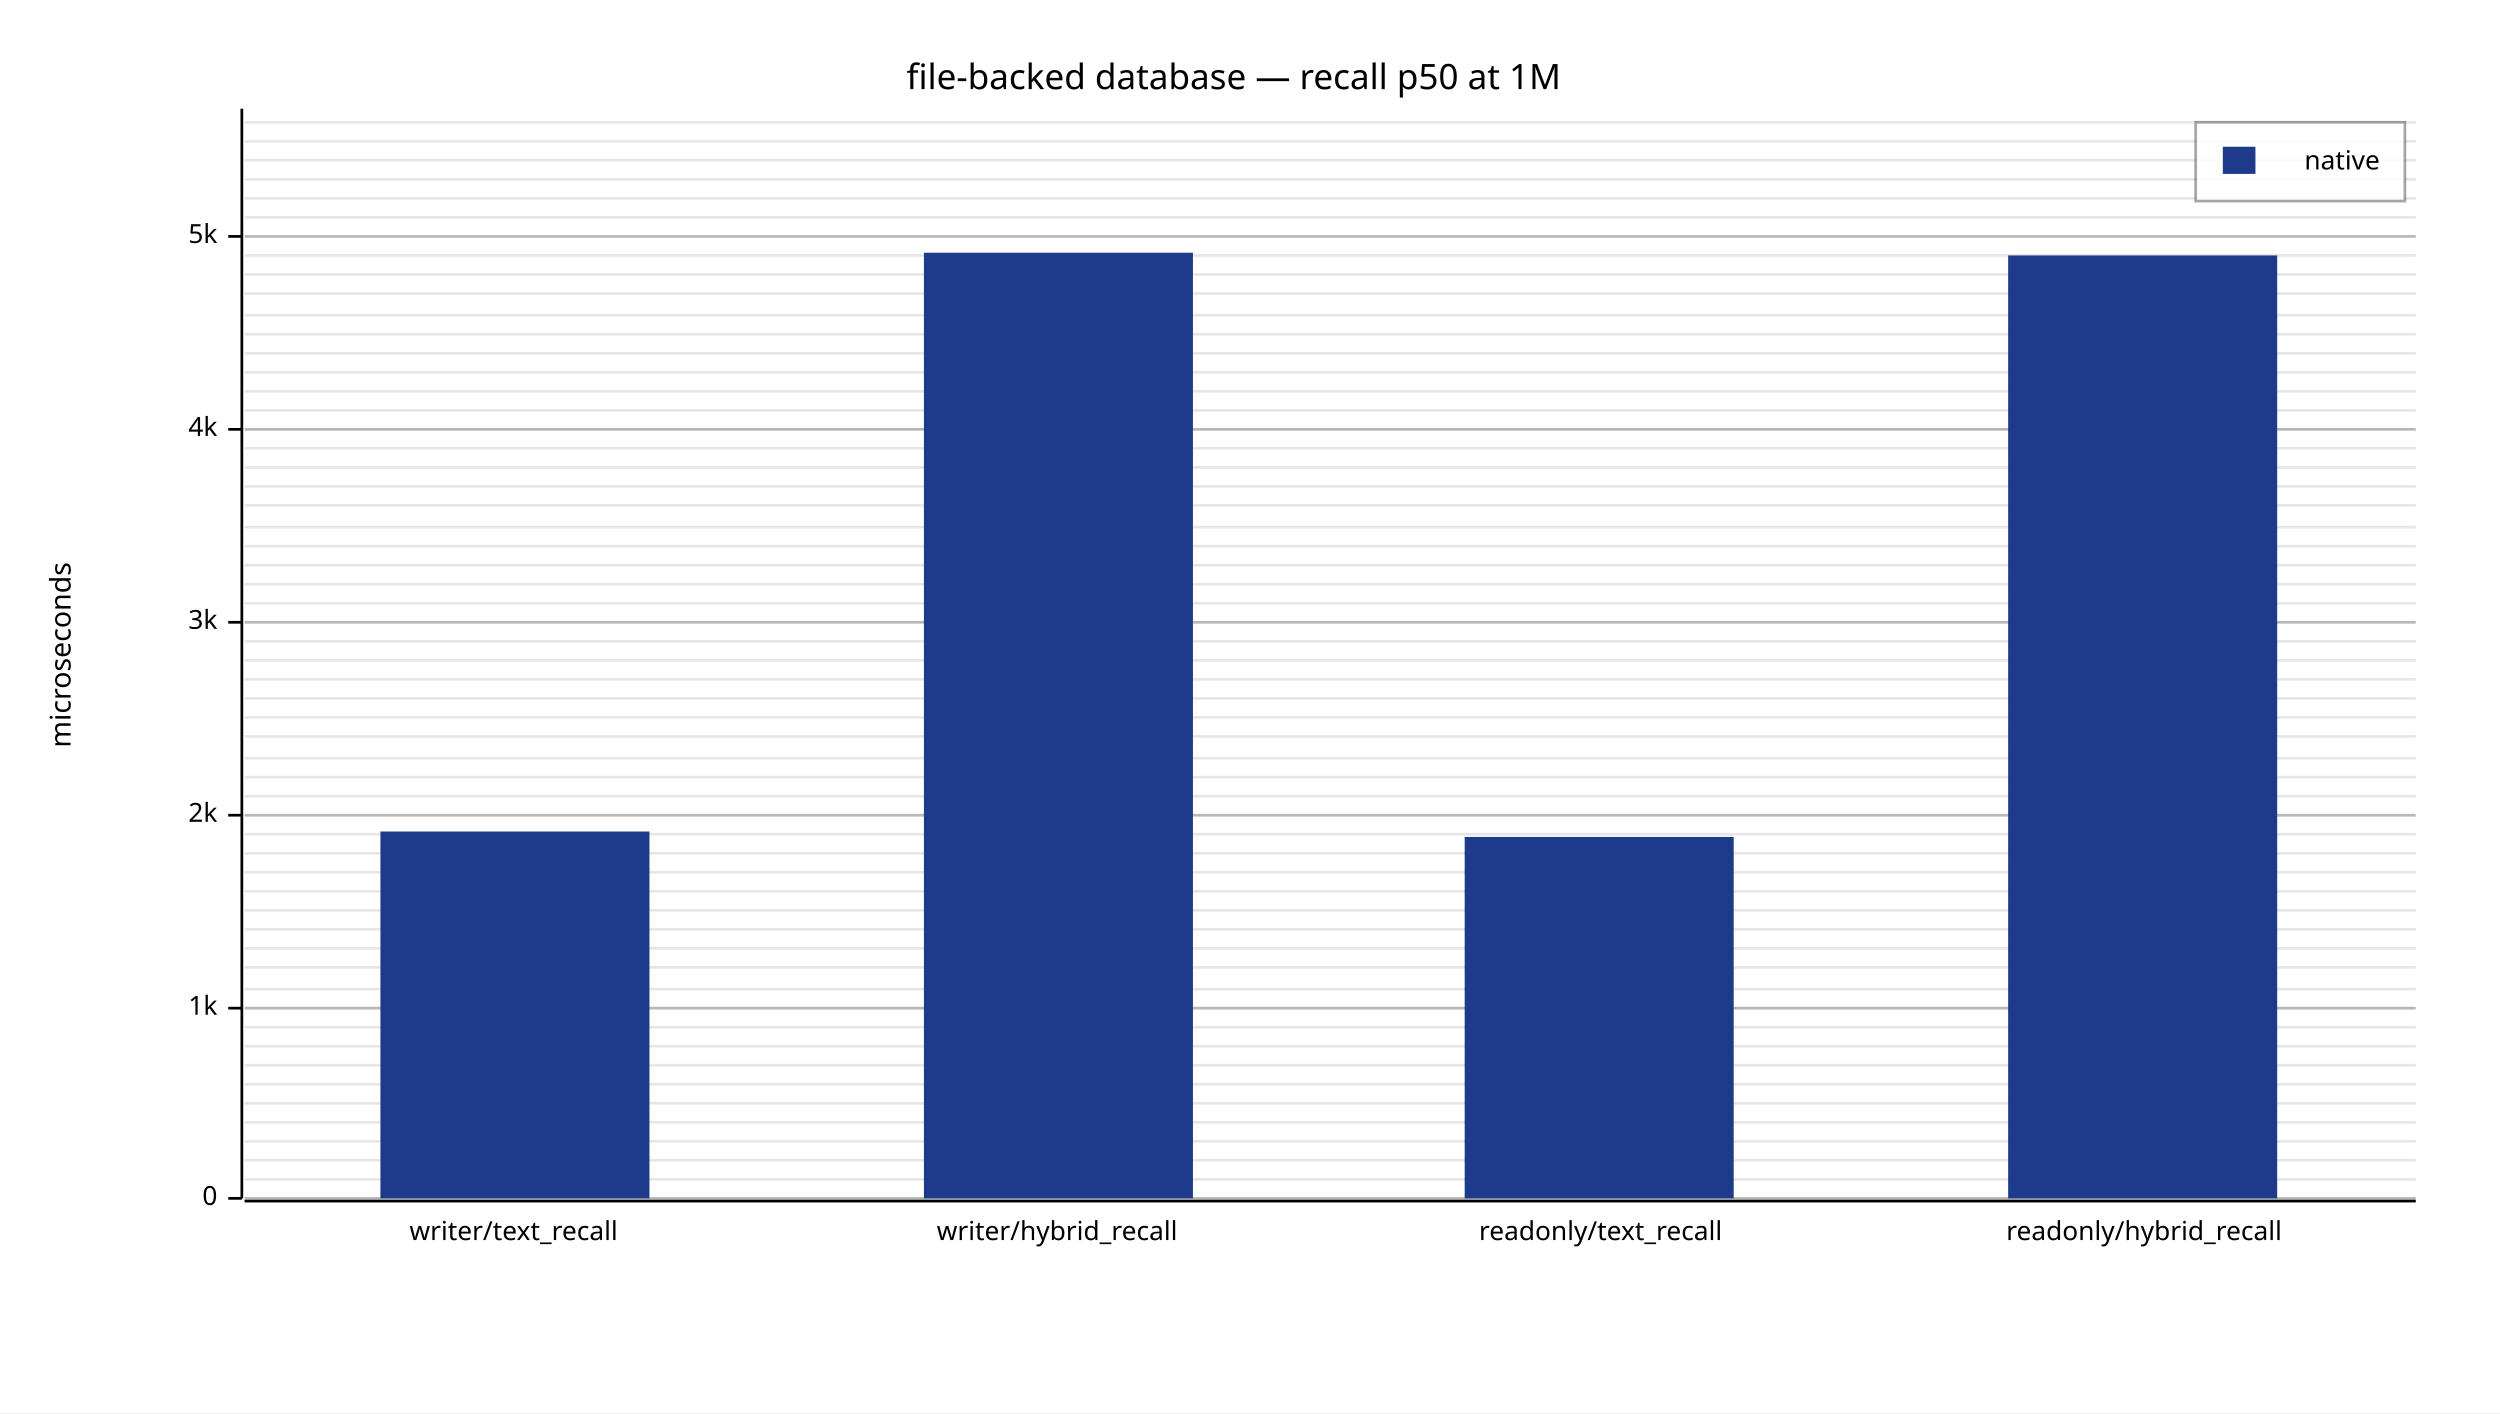
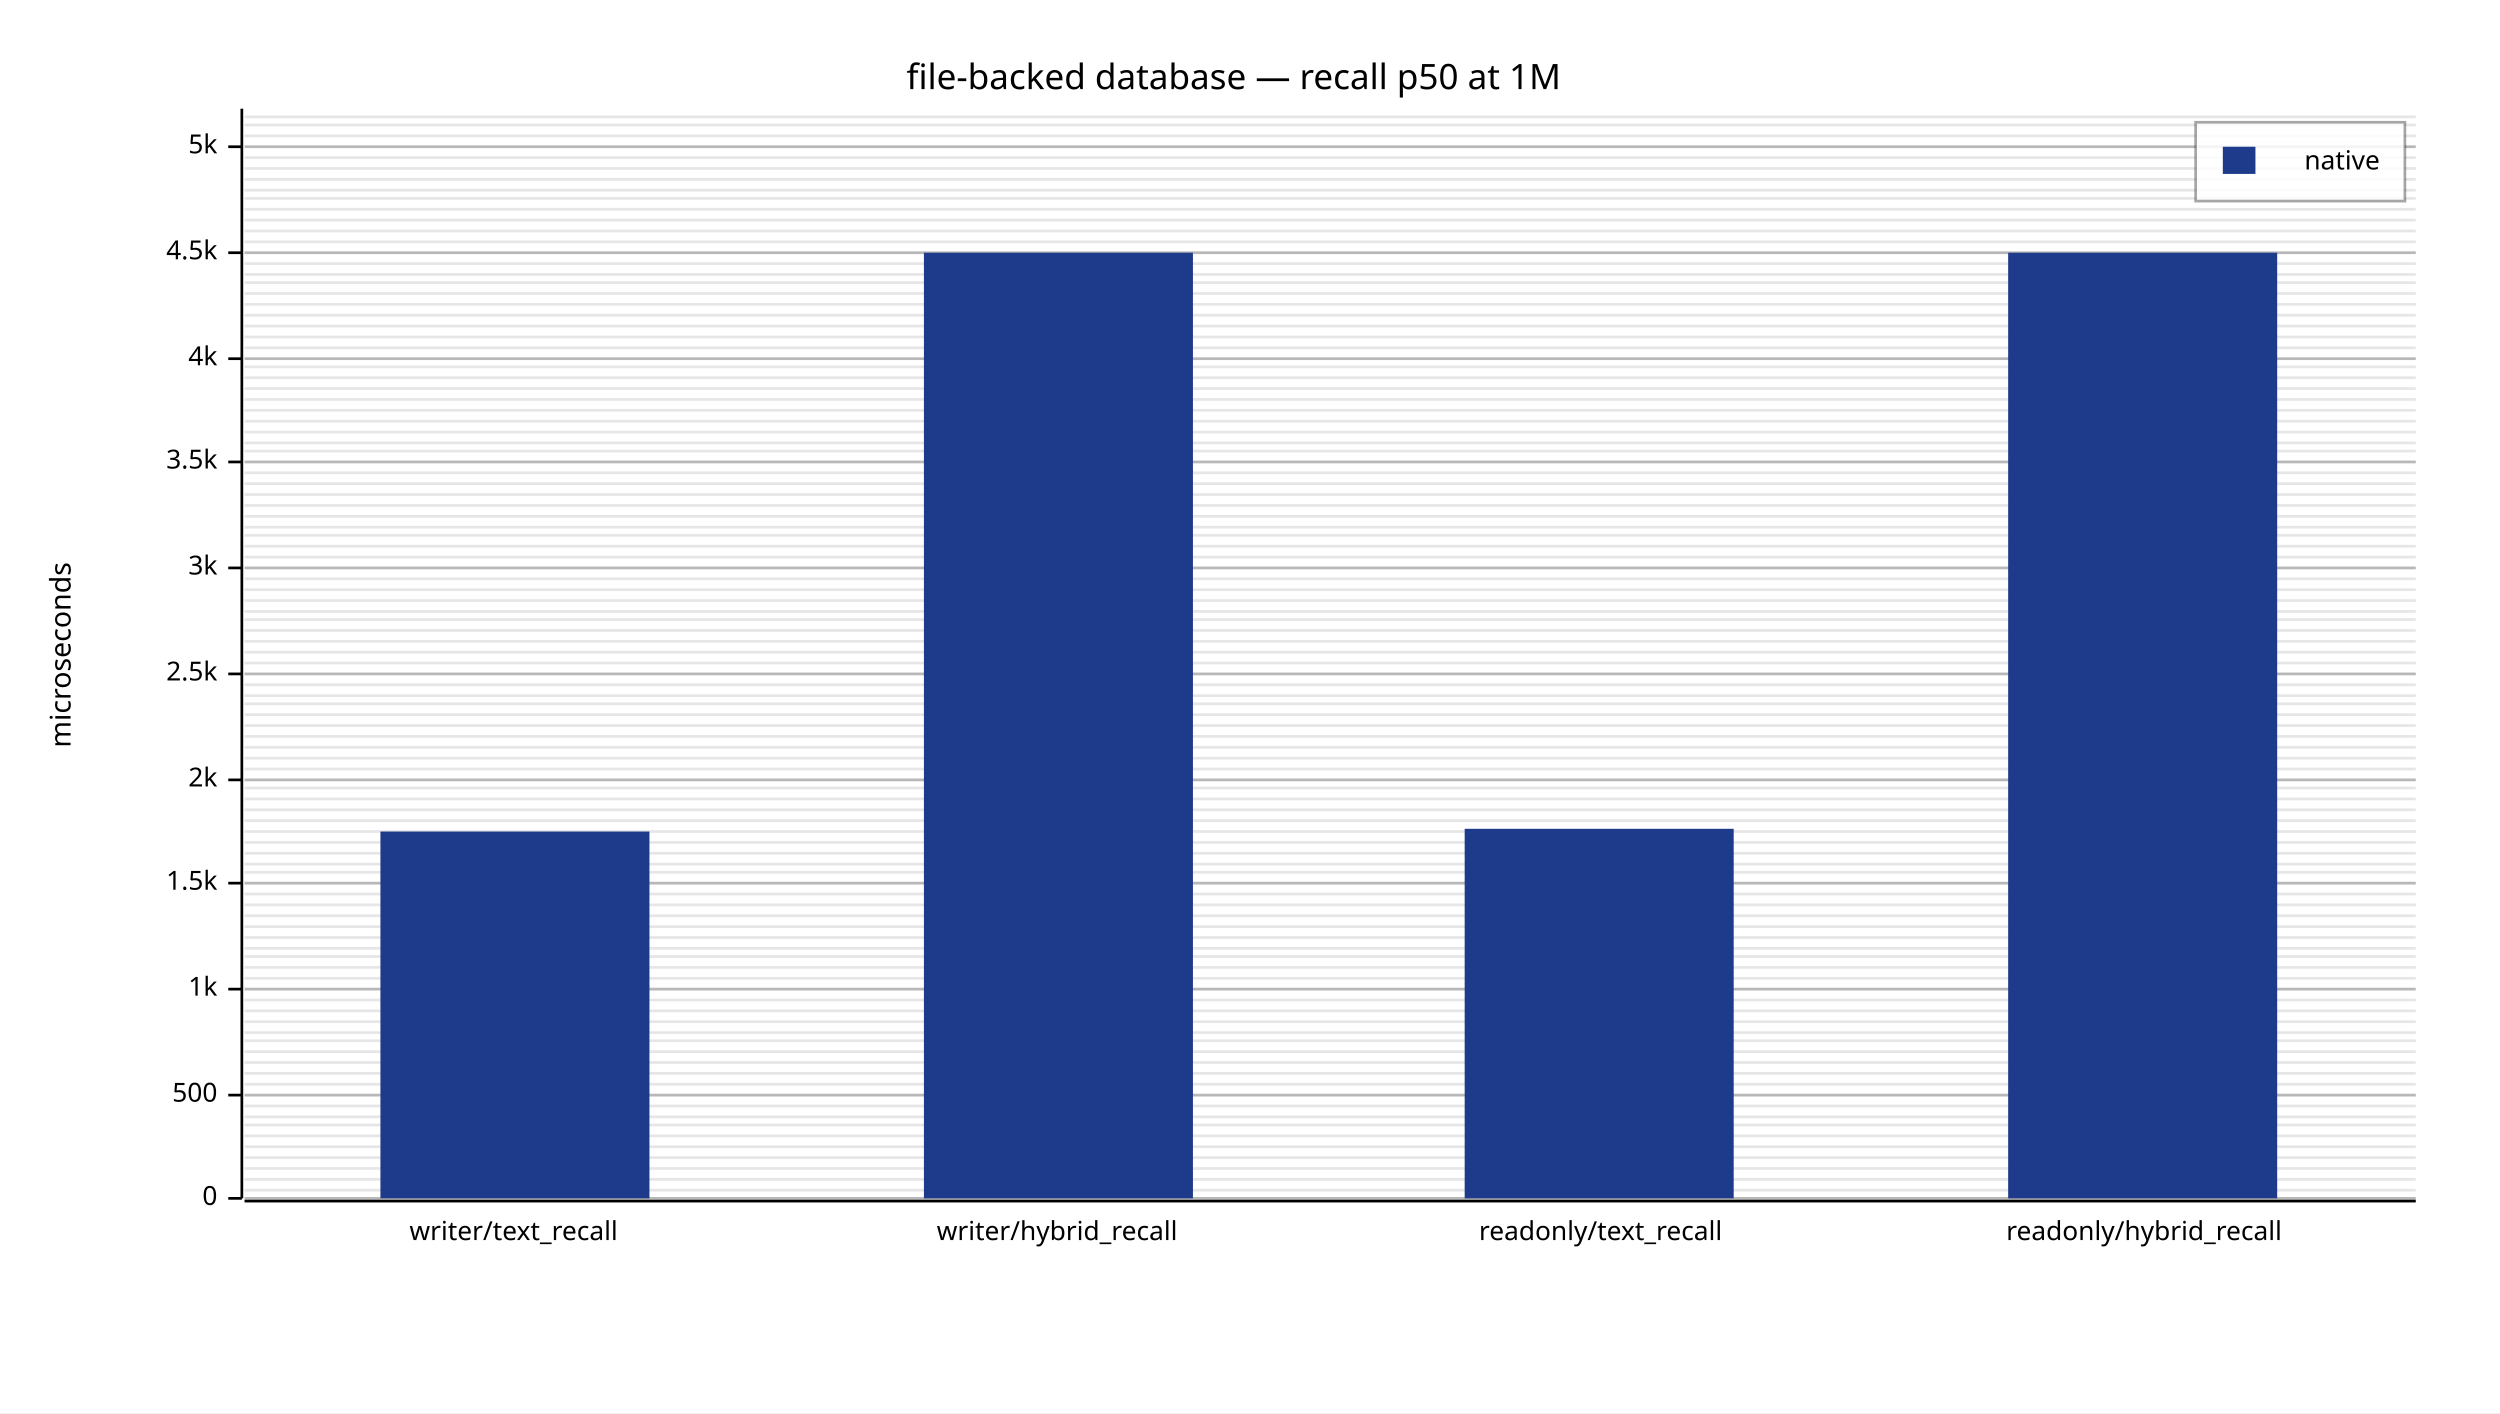
<svg xmlns="http://www.w3.org/2000/svg" width="920" height="520" viewBox="0 0 920 520">
  <rect x="0" y="0" width="920" height="520" opacity="1" fill="#FFFFFF" stroke="none" />
  <text x="454" y="23" dy="0.76em" text-anchor="middle" font-family="sans-serif" font-size="12.903" opacity="1" fill="#000000">
file-backed database — recall p50 at 1M
</text>
  <line opacity="0.1" stroke="#000000" stroke-width="1" x1="90" y1="441" x2="889" y2="441" />
+   <line opacity="0.1" stroke="#000000" stroke-width="1" x1="90" y1="438" x2="889" y2="438" />
  <line opacity="0.1" stroke="#000000" stroke-width="1" x1="90" y1="434" x2="889" y2="434" />
-   <line opacity="0.1" stroke="#000000" stroke-width="1" x1="90" y1="427" x2="889" y2="427" />
-   <line opacity="0.1" stroke="#000000" stroke-width="1" x1="90" y1="420" x2="889" y2="420" />
-   <line opacity="0.1" stroke="#000000" stroke-width="1" x1="90" y1="413" x2="889" y2="413" />
-   <line opacity="0.1" stroke="#000000" stroke-width="1" x1="90" y1="406" x2="889" y2="406" />
+   <line opacity="0.1" stroke="#000000" stroke-width="1" x1="90" y1="430" x2="889" y2="430" />
+   <line opacity="0.1" stroke="#000000" stroke-width="1" x1="90" y1="426" x2="889" y2="426" />
+   <line opacity="0.1" stroke="#000000" stroke-width="1" x1="90" y1="422" x2="889" y2="422" />
+   <line opacity="0.1" stroke="#000000" stroke-width="1" x1="90" y1="418" x2="889" y2="418" />
+   <line opacity="0.1" stroke="#000000" stroke-width="1" x1="90" y1="414" x2="889" y2="414" />
+   <line opacity="0.1" stroke="#000000" stroke-width="1" x1="90" y1="411" x2="889" y2="411" />
+   <line opacity="0.1" stroke="#000000" stroke-width="1" x1="90" y1="407" x2="889" y2="407" />
+   <line opacity="0.1" stroke="#000000" stroke-width="1" x1="90" y1="403" x2="889" y2="403" />
  <line opacity="0.1" stroke="#000000" stroke-width="1" x1="90" y1="399" x2="889" y2="399" />
-   <line opacity="0.1" stroke="#000000" stroke-width="1" x1="90" y1="392" x2="889" y2="392" />
-   <line opacity="0.1" stroke="#000000" stroke-width="1" x1="90" y1="385" x2="889" y2="385" />
-   <line opacity="0.1" stroke="#000000" stroke-width="1" x1="90" y1="378" x2="889" y2="378" />
-   <line opacity="0.1" stroke="#000000" stroke-width="1" x1="90" y1="371" x2="889" y2="371" />
+   <line opacity="0.1" stroke="#000000" stroke-width="1" x1="90" y1="395" x2="889" y2="395" />
+   <line opacity="0.1" stroke="#000000" stroke-width="1" x1="90" y1="391" x2="889" y2="391" />
+   <line opacity="0.1" stroke="#000000" stroke-width="1" x1="90" y1="387" x2="889" y2="387" />
+   <line opacity="0.1" stroke="#000000" stroke-width="1" x1="90" y1="383" x2="889" y2="383" />
+   <line opacity="0.1" stroke="#000000" stroke-width="1" x1="90" y1="380" x2="889" y2="380" />
+   <line opacity="0.1" stroke="#000000" stroke-width="1" x1="90" y1="376" x2="889" y2="376" />
+   <line opacity="0.1" stroke="#000000" stroke-width="1" x1="90" y1="372" x2="889" y2="372" />
+   <line opacity="0.1" stroke="#000000" stroke-width="1" x1="90" y1="368" x2="889" y2="368" />
  <line opacity="0.1" stroke="#000000" stroke-width="1" x1="90" y1="364" x2="889" y2="364" />
+   <line opacity="0.1" stroke="#000000" stroke-width="1" x1="90" y1="360" x2="889" y2="360" />
  <line opacity="0.1" stroke="#000000" stroke-width="1" x1="90" y1="356" x2="889" y2="356" />
+   <line opacity="0.1" stroke="#000000" stroke-width="1" x1="90" y1="352" x2="889" y2="352" />
  <line opacity="0.1" stroke="#000000" stroke-width="1" x1="90" y1="349" x2="889" y2="349" />
-   <line opacity="0.1" stroke="#000000" stroke-width="1" x1="90" y1="342" x2="889" y2="342" />
-   <line opacity="0.1" stroke="#000000" stroke-width="1" x1="90" y1="335" x2="889" y2="335" />
-   <line opacity="0.1" stroke="#000000" stroke-width="1" x1="90" y1="328" x2="889" y2="328" />
+   <line opacity="0.1" stroke="#000000" stroke-width="1" x1="90" y1="345" x2="889" y2="345" />
+   <line opacity="0.1" stroke="#000000" stroke-width="1" x1="90" y1="341" x2="889" y2="341" />
+   <line opacity="0.1" stroke="#000000" stroke-width="1" x1="90" y1="337" x2="889" y2="337" />
+   <line opacity="0.1" stroke="#000000" stroke-width="1" x1="90" y1="333" x2="889" y2="333" />
+   <line opacity="0.1" stroke="#000000" stroke-width="1" x1="90" y1="329" x2="889" y2="329" />
+   <line opacity="0.1" stroke="#000000" stroke-width="1" x1="90" y1="325" x2="889" y2="325" />
  <line opacity="0.1" stroke="#000000" stroke-width="1" x1="90" y1="321" x2="889" y2="321" />
+   <line opacity="0.1" stroke="#000000" stroke-width="1" x1="90" y1="318" x2="889" y2="318" />
  <line opacity="0.1" stroke="#000000" stroke-width="1" x1="90" y1="314" x2="889" y2="314" />
-   <line opacity="0.1" stroke="#000000" stroke-width="1" x1="90" y1="307" x2="889" y2="307" />
-   <line opacity="0.1" stroke="#000000" stroke-width="1" x1="90" y1="300" x2="889" y2="300" />
-   <line opacity="0.1" stroke="#000000" stroke-width="1" x1="90" y1="293" x2="889" y2="293" />
-   <line opacity="0.1" stroke="#000000" stroke-width="1" x1="90" y1="286" x2="889" y2="286" />
+   <line opacity="0.1" stroke="#000000" stroke-width="1" x1="90" y1="310" x2="889" y2="310" />
+   <line opacity="0.1" stroke="#000000" stroke-width="1" x1="90" y1="306" x2="889" y2="306" />
+   <line opacity="0.1" stroke="#000000" stroke-width="1" x1="90" y1="302" x2="889" y2="302" />
+   <line opacity="0.1" stroke="#000000" stroke-width="1" x1="90" y1="298" x2="889" y2="298" />
+   <line opacity="0.1" stroke="#000000" stroke-width="1" x1="90" y1="294" x2="889" y2="294" />
+   <line opacity="0.1" stroke="#000000" stroke-width="1" x1="90" y1="290" x2="889" y2="290" />
+   <line opacity="0.1" stroke="#000000" stroke-width="1" x1="90" y1="287" x2="889" y2="287" />
+   <line opacity="0.1" stroke="#000000" stroke-width="1" x1="90" y1="283" x2="889" y2="283" />
  <line opacity="0.1" stroke="#000000" stroke-width="1" x1="90" y1="279" x2="889" y2="279" />
+   <line opacity="0.1" stroke="#000000" stroke-width="1" x1="90" y1="275" x2="889" y2="275" />
  <line opacity="0.1" stroke="#000000" stroke-width="1" x1="90" y1="271" x2="889" y2="271" />
-   <line opacity="0.1" stroke="#000000" stroke-width="1" x1="90" y1="264" x2="889" y2="264" />
-   <line opacity="0.1" stroke="#000000" stroke-width="1" x1="90" y1="257" x2="889" y2="257" />
-   <line opacity="0.1" stroke="#000000" stroke-width="1" x1="90" y1="250" x2="889" y2="250" />
-   <line opacity="0.1" stroke="#000000" stroke-width="1" x1="90" y1="243" x2="889" y2="243" />
+   <line opacity="0.1" stroke="#000000" stroke-width="1" x1="90" y1="267" x2="889" y2="267" />
+   <line opacity="0.1" stroke="#000000" stroke-width="1" x1="90" y1="263" x2="889" y2="263" />
+   <line opacity="0.1" stroke="#000000" stroke-width="1" x1="90" y1="259" x2="889" y2="259" />
+   <line opacity="0.1" stroke="#000000" stroke-width="1" x1="90" y1="256" x2="889" y2="256" />
+   <line opacity="0.1" stroke="#000000" stroke-width="1" x1="90" y1="252" x2="889" y2="252" />
+   <line opacity="0.1" stroke="#000000" stroke-width="1" x1="90" y1="248" x2="889" y2="248" />
+   <line opacity="0.1" stroke="#000000" stroke-width="1" x1="90" y1="244" x2="889" y2="244" />
+   <line opacity="0.1" stroke="#000000" stroke-width="1" x1="90" y1="240" x2="889" y2="240" />
  <line opacity="0.1" stroke="#000000" stroke-width="1" x1="90" y1="236" x2="889" y2="236" />
-   <line opacity="0.1" stroke="#000000" stroke-width="1" x1="90" y1="229" x2="889" y2="229" />
-   <line opacity="0.1" stroke="#000000" stroke-width="1" x1="90" y1="222" x2="889" y2="222" />
-   <line opacity="0.1" stroke="#000000" stroke-width="1" x1="90" y1="215" x2="889" y2="215" />
-   <line opacity="0.1" stroke="#000000" stroke-width="1" x1="90" y1="208" x2="889" y2="208" />
+   <line opacity="0.1" stroke="#000000" stroke-width="1" x1="90" y1="232" x2="889" y2="232" />
+   <line opacity="0.1" stroke="#000000" stroke-width="1" x1="90" y1="228" x2="889" y2="228" />
+   <line opacity="0.1" stroke="#000000" stroke-width="1" x1="90" y1="225" x2="889" y2="225" />
+   <line opacity="0.1" stroke="#000000" stroke-width="1" x1="90" y1="221" x2="889" y2="221" />
+   <line opacity="0.1" stroke="#000000" stroke-width="1" x1="90" y1="217" x2="889" y2="217" />
+   <line opacity="0.1" stroke="#000000" stroke-width="1" x1="90" y1="213" x2="889" y2="213" />
+   <line opacity="0.1" stroke="#000000" stroke-width="1" x1="90" y1="209" x2="889" y2="209" />
+   <line opacity="0.1" stroke="#000000" stroke-width="1" x1="90" y1="205" x2="889" y2="205" />
  <line opacity="0.1" stroke="#000000" stroke-width="1" x1="90" y1="201" x2="889" y2="201" />
+   <line opacity="0.1" stroke="#000000" stroke-width="1" x1="90" y1="197" x2="889" y2="197" />
  <line opacity="0.1" stroke="#000000" stroke-width="1" x1="90" y1="194" x2="889" y2="194" />
+   <line opacity="0.1" stroke="#000000" stroke-width="1" x1="90" y1="190" x2="889" y2="190" />
  <line opacity="0.1" stroke="#000000" stroke-width="1" x1="90" y1="186" x2="889" y2="186" />
-   <line opacity="0.1" stroke="#000000" stroke-width="1" x1="90" y1="179" x2="889" y2="179" />
-   <line opacity="0.1" stroke="#000000" stroke-width="1" x1="90" y1="172" x2="889" y2="172" />
-   <line opacity="0.1" stroke="#000000" stroke-width="1" x1="90" y1="165" x2="889" y2="165" />
-   <line opacity="0.1" stroke="#000000" stroke-width="1" x1="90" y1="158" x2="889" y2="158" />
+   <line opacity="0.1" stroke="#000000" stroke-width="1" x1="90" y1="182" x2="889" y2="182" />
+   <line opacity="0.1" stroke="#000000" stroke-width="1" x1="90" y1="178" x2="889" y2="178" />
+   <line opacity="0.1" stroke="#000000" stroke-width="1" x1="90" y1="174" x2="889" y2="174" />
+   <line opacity="0.1" stroke="#000000" stroke-width="1" x1="90" y1="170" x2="889" y2="170" />
+   <line opacity="0.1" stroke="#000000" stroke-width="1" x1="90" y1="166" x2="889" y2="166" />
+   <line opacity="0.1" stroke="#000000" stroke-width="1" x1="90" y1="163" x2="889" y2="163" />
+   <line opacity="0.1" stroke="#000000" stroke-width="1" x1="90" y1="159" x2="889" y2="159" />
+   <line opacity="0.1" stroke="#000000" stroke-width="1" x1="90" y1="155" x2="889" y2="155" />
  <line opacity="0.1" stroke="#000000" stroke-width="1" x1="90" y1="151" x2="889" y2="151" />
-   <line opacity="0.1" stroke="#000000" stroke-width="1" x1="90" y1="144" x2="889" y2="144" />
-   <line opacity="0.1" stroke="#000000" stroke-width="1" x1="90" y1="137" x2="889" y2="137" />
-   <line opacity="0.1" stroke="#000000" stroke-width="1" x1="90" y1="130" x2="889" y2="130" />
-   <line opacity="0.1" stroke="#000000" stroke-width="1" x1="90" y1="123" x2="889" y2="123" />
+   <line opacity="0.1" stroke="#000000" stroke-width="1" x1="90" y1="147" x2="889" y2="147" />
+   <line opacity="0.1" stroke="#000000" stroke-width="1" x1="90" y1="143" x2="889" y2="143" />
+   <line opacity="0.1" stroke="#000000" stroke-width="1" x1="90" y1="139" x2="889" y2="139" />
+   <line opacity="0.1" stroke="#000000" stroke-width="1" x1="90" y1="135" x2="889" y2="135" />
+   <line opacity="0.1" stroke="#000000" stroke-width="1" x1="90" y1="132" x2="889" y2="132" />
+   <line opacity="0.1" stroke="#000000" stroke-width="1" x1="90" y1="128" x2="889" y2="128" />
+   <line opacity="0.1" stroke="#000000" stroke-width="1" x1="90" y1="124" x2="889" y2="124" />
+   <line opacity="0.1" stroke="#000000" stroke-width="1" x1="90" y1="120" x2="889" y2="120" />
  <line opacity="0.1" stroke="#000000" stroke-width="1" x1="90" y1="116" x2="889" y2="116" />
+   <line opacity="0.1" stroke="#000000" stroke-width="1" x1="90" y1="112" x2="889" y2="112" />
  <line opacity="0.1" stroke="#000000" stroke-width="1" x1="90" y1="108" x2="889" y2="108" />
+   <line opacity="0.1" stroke="#000000" stroke-width="1" x1="90" y1="104" x2="889" y2="104" />
  <line opacity="0.1" stroke="#000000" stroke-width="1" x1="90" y1="101" x2="889" y2="101" />
-   <line opacity="0.1" stroke="#000000" stroke-width="1" x1="90" y1="94" x2="889" y2="94" />
-   <line opacity="0.1" stroke="#000000" stroke-width="1" x1="90" y1="87" x2="889" y2="87" />
-   <line opacity="0.1" stroke="#000000" stroke-width="1" x1="90" y1="80" x2="889" y2="80" />
+   <line opacity="0.1" stroke="#000000" stroke-width="1" x1="90" y1="97" x2="889" y2="97" />
+   <line opacity="0.1" stroke="#000000" stroke-width="1" x1="90" y1="93" x2="889" y2="93" />
+   <line opacity="0.1" stroke="#000000" stroke-width="1" x1="90" y1="89" x2="889" y2="89" />
+   <line opacity="0.1" stroke="#000000" stroke-width="1" x1="90" y1="85" x2="889" y2="85" />
+   <line opacity="0.1" stroke="#000000" stroke-width="1" x1="90" y1="81" x2="889" y2="81" />
+   <line opacity="0.1" stroke="#000000" stroke-width="1" x1="90" y1="77" x2="889" y2="77" />
  <line opacity="0.1" stroke="#000000" stroke-width="1" x1="90" y1="73" x2="889" y2="73" />
+   <line opacity="0.1" stroke="#000000" stroke-width="1" x1="90" y1="70" x2="889" y2="70" />
  <line opacity="0.1" stroke="#000000" stroke-width="1" x1="90" y1="66" x2="889" y2="66" />
-   <line opacity="0.1" stroke="#000000" stroke-width="1" x1="90" y1="59" x2="889" y2="59" />
-   <line opacity="0.1" stroke="#000000" stroke-width="1" x1="90" y1="52" x2="889" y2="52" />
-   <line opacity="0.1" stroke="#000000" stroke-width="1" x1="90" y1="45" x2="889" y2="45" />
+   <line opacity="0.1" stroke="#000000" stroke-width="1" x1="90" y1="62" x2="889" y2="62" />
+   <line opacity="0.1" stroke="#000000" stroke-width="1" x1="90" y1="58" x2="889" y2="58" />
+   <line opacity="0.1" stroke="#000000" stroke-width="1" x1="90" y1="54" x2="889" y2="54" />
+   <line opacity="0.1" stroke="#000000" stroke-width="1" x1="90" y1="50" x2="889" y2="50" />
+   <line opacity="0.1" stroke="#000000" stroke-width="1" x1="90" y1="46" x2="889" y2="46" />
+   <line opacity="0.1" stroke="#000000" stroke-width="1" x1="90" y1="43" x2="889" y2="43" />
  <text x="18" y="241" dy="0.76em" text-anchor="middle" font-family="sans-serif" font-size="10.484" opacity="1" fill="#000000" transform="rotate(270, 18, 241)">
microseconds
</text>
  <line opacity="0.2" stroke="#000000" stroke-width="1" x1="90" y1="441" x2="889" y2="441" />
-   <line opacity="0.2" stroke="#000000" stroke-width="1" x1="90" y1="371" x2="889" y2="371" />
-   <line opacity="0.2" stroke="#000000" stroke-width="1" x1="90" y1="300" x2="889" y2="300" />
-   <line opacity="0.2" stroke="#000000" stroke-width="1" x1="90" y1="229" x2="889" y2="229" />
-   <line opacity="0.2" stroke="#000000" stroke-width="1" x1="90" y1="158" x2="889" y2="158" />
-   <line opacity="0.2" stroke="#000000" stroke-width="1" x1="90" y1="87" x2="889" y2="87" />
+   <line opacity="0.2" stroke="#000000" stroke-width="1" x1="90" y1="403" x2="889" y2="403" />
+   <line opacity="0.2" stroke="#000000" stroke-width="1" x1="90" y1="364" x2="889" y2="364" />
+   <line opacity="0.2" stroke="#000000" stroke-width="1" x1="90" y1="325" x2="889" y2="325" />
+   <line opacity="0.2" stroke="#000000" stroke-width="1" x1="90" y1="287" x2="889" y2="287" />
+   <line opacity="0.2" stroke="#000000" stroke-width="1" x1="90" y1="248" x2="889" y2="248" />
+   <line opacity="0.2" stroke="#000000" stroke-width="1" x1="90" y1="209" x2="889" y2="209" />
+   <line opacity="0.2" stroke="#000000" stroke-width="1" x1="90" y1="170" x2="889" y2="170" />
+   <line opacity="0.2" stroke="#000000" stroke-width="1" x1="90" y1="132" x2="889" y2="132" />
+   <line opacity="0.2" stroke="#000000" stroke-width="1" x1="90" y1="93" x2="889" y2="93" />
+   <line opacity="0.2" stroke="#000000" stroke-width="1" x1="90" y1="54" x2="889" y2="54" />
  <polyline fill="none" opacity="1" stroke="#000000" stroke-width="1" points="89,40 89,441 " />
  <text x="80" y="441" dy="0.5ex" text-anchor="end" font-family="sans-serif" font-size="9.677" opacity="1" fill="#000000">
0
</text>
  <polyline fill="none" opacity="1" stroke="#000000" stroke-width="1" points="84,441 89,441 " />
-   <text x="80" y="371" dy="0.5ex" text-anchor="end" font-family="sans-serif" font-size="9.677" opacity="1" fill="#000000">
+   <text x="80" y="403" dy="0.5ex" text-anchor="end" font-family="sans-serif" font-size="9.677" opacity="1" fill="#000000">
+ 500
+ </text>
+   <polyline fill="none" opacity="1" stroke="#000000" stroke-width="1" points="84,403 89,403 " />
+   <text x="80" y="364" dy="0.5ex" text-anchor="end" font-family="sans-serif" font-size="9.677" opacity="1" fill="#000000">
1k
</text>
-   <polyline fill="none" opacity="1" stroke="#000000" stroke-width="1" points="84,371 89,371 " />
-   <text x="80" y="300" dy="0.5ex" text-anchor="end" font-family="sans-serif" font-size="9.677" opacity="1" fill="#000000">
+   <polyline fill="none" opacity="1" stroke="#000000" stroke-width="1" points="84,364 89,364 " />
+   <text x="80" y="325" dy="0.5ex" text-anchor="end" font-family="sans-serif" font-size="9.677" opacity="1" fill="#000000">
+ 1.5k
+ </text>
+   <polyline fill="none" opacity="1" stroke="#000000" stroke-width="1" points="84,325 89,325 " />
+   <text x="80" y="287" dy="0.5ex" text-anchor="end" font-family="sans-serif" font-size="9.677" opacity="1" fill="#000000">
2k
</text>
-   <polyline fill="none" opacity="1" stroke="#000000" stroke-width="1" points="84,300 89,300 " />
-   <text x="80" y="229" dy="0.5ex" text-anchor="end" font-family="sans-serif" font-size="9.677" opacity="1" fill="#000000">
+   <polyline fill="none" opacity="1" stroke="#000000" stroke-width="1" points="84,287 89,287 " />
+   <text x="80" y="248" dy="0.5ex" text-anchor="end" font-family="sans-serif" font-size="9.677" opacity="1" fill="#000000">
+ 2.5k
+ </text>
+   <polyline fill="none" opacity="1" stroke="#000000" stroke-width="1" points="84,248 89,248 " />
+   <text x="80" y="209" dy="0.5ex" text-anchor="end" font-family="sans-serif" font-size="9.677" opacity="1" fill="#000000">
3k
</text>
-   <polyline fill="none" opacity="1" stroke="#000000" stroke-width="1" points="84,229 89,229 " />
-   <text x="80" y="158" dy="0.5ex" text-anchor="end" font-family="sans-serif" font-size="9.677" opacity="1" fill="#000000">
+   <polyline fill="none" opacity="1" stroke="#000000" stroke-width="1" points="84,209 89,209 " />
+   <text x="80" y="170" dy="0.5ex" text-anchor="end" font-family="sans-serif" font-size="9.677" opacity="1" fill="#000000">
+ 3.5k
+ </text>
+   <polyline fill="none" opacity="1" stroke="#000000" stroke-width="1" points="84,170 89,170 " />
+   <text x="80" y="132" dy="0.5ex" text-anchor="end" font-family="sans-serif" font-size="9.677" opacity="1" fill="#000000">
4k
</text>
-   <polyline fill="none" opacity="1" stroke="#000000" stroke-width="1" points="84,158 89,158 " />
-   <text x="80" y="87" dy="0.5ex" text-anchor="end" font-family="sans-serif" font-size="9.677" opacity="1" fill="#000000">
+   <polyline fill="none" opacity="1" stroke="#000000" stroke-width="1" points="84,132 89,132 " />
+   <text x="80" y="93" dy="0.5ex" text-anchor="end" font-family="sans-serif" font-size="9.677" opacity="1" fill="#000000">
+ 4.5k
+ </text>
+   <polyline fill="none" opacity="1" stroke="#000000" stroke-width="1" points="84,93 89,93 " />
+   <text x="80" y="54" dy="0.5ex" text-anchor="end" font-family="sans-serif" font-size="9.677" opacity="1" fill="#000000">
5k
</text>
-   <polyline fill="none" opacity="1" stroke="#000000" stroke-width="1" points="84,87 89,87 " />
+   <polyline fill="none" opacity="1" stroke="#000000" stroke-width="1" points="84,54 89,54 " />
  <polyline fill="none" opacity="1" stroke="#000000" stroke-width="1" points="90,442 889,442 " />
  <rect x="140" y="306" width="99" height="135" opacity="1" fill="#1E3A8A" stroke="none" />
  <rect x="340" y="93" width="99" height="348" opacity="1" fill="#1E3A8A" stroke="none" />
-   <rect x="539" y="308" width="99" height="133" opacity="1" fill="#1E3A8A" stroke="none" />
-   <rect x="739" y="94" width="99" height="347" opacity="1" fill="#1E3A8A" stroke="none" />
+   <rect x="539" y="305" width="99" height="136" opacity="1" fill="#1E3A8A" stroke="none" />
+   <rect x="739" y="93" width="99" height="348" opacity="1" fill="#1E3A8A" stroke="none" />
  <rect x="808" y="45" width="77" height="29" opacity="0.85" fill="#FFFFFF" stroke="none" />
  <rect x="808" y="45" width="77" height="29" opacity="0.35" fill="none" stroke="#000000" />
  <text x="848" y="55" dy="0.76em" text-anchor="start" font-family="sans-serif" font-size="9.677" opacity="1" fill="#000000">
native
</text>
  <rect x="818" y="54" width="12" height="10" opacity="1" fill="#1E3A8A" stroke="none" />
  <text x="189" y="449" dy="0.76em" text-anchor="middle" font-family="sans-serif" font-size="9.677" opacity="1" fill="#000000">
writer/text_recall
</text>
  <text x="389" y="449" dy="0.76em" text-anchor="middle" font-family="sans-serif" font-size="9.677" opacity="1" fill="#000000">
writer/hybrid_recall
</text>
  <text x="589" y="449" dy="0.76em" text-anchor="middle" font-family="sans-serif" font-size="9.677" opacity="1" fill="#000000">
readonly/text_recall
</text>
  <text x="789" y="449" dy="0.76em" text-anchor="middle" font-family="sans-serif" font-size="9.677" opacity="1" fill="#000000">
readonly/hybrid_recall
</text>
</svg>
